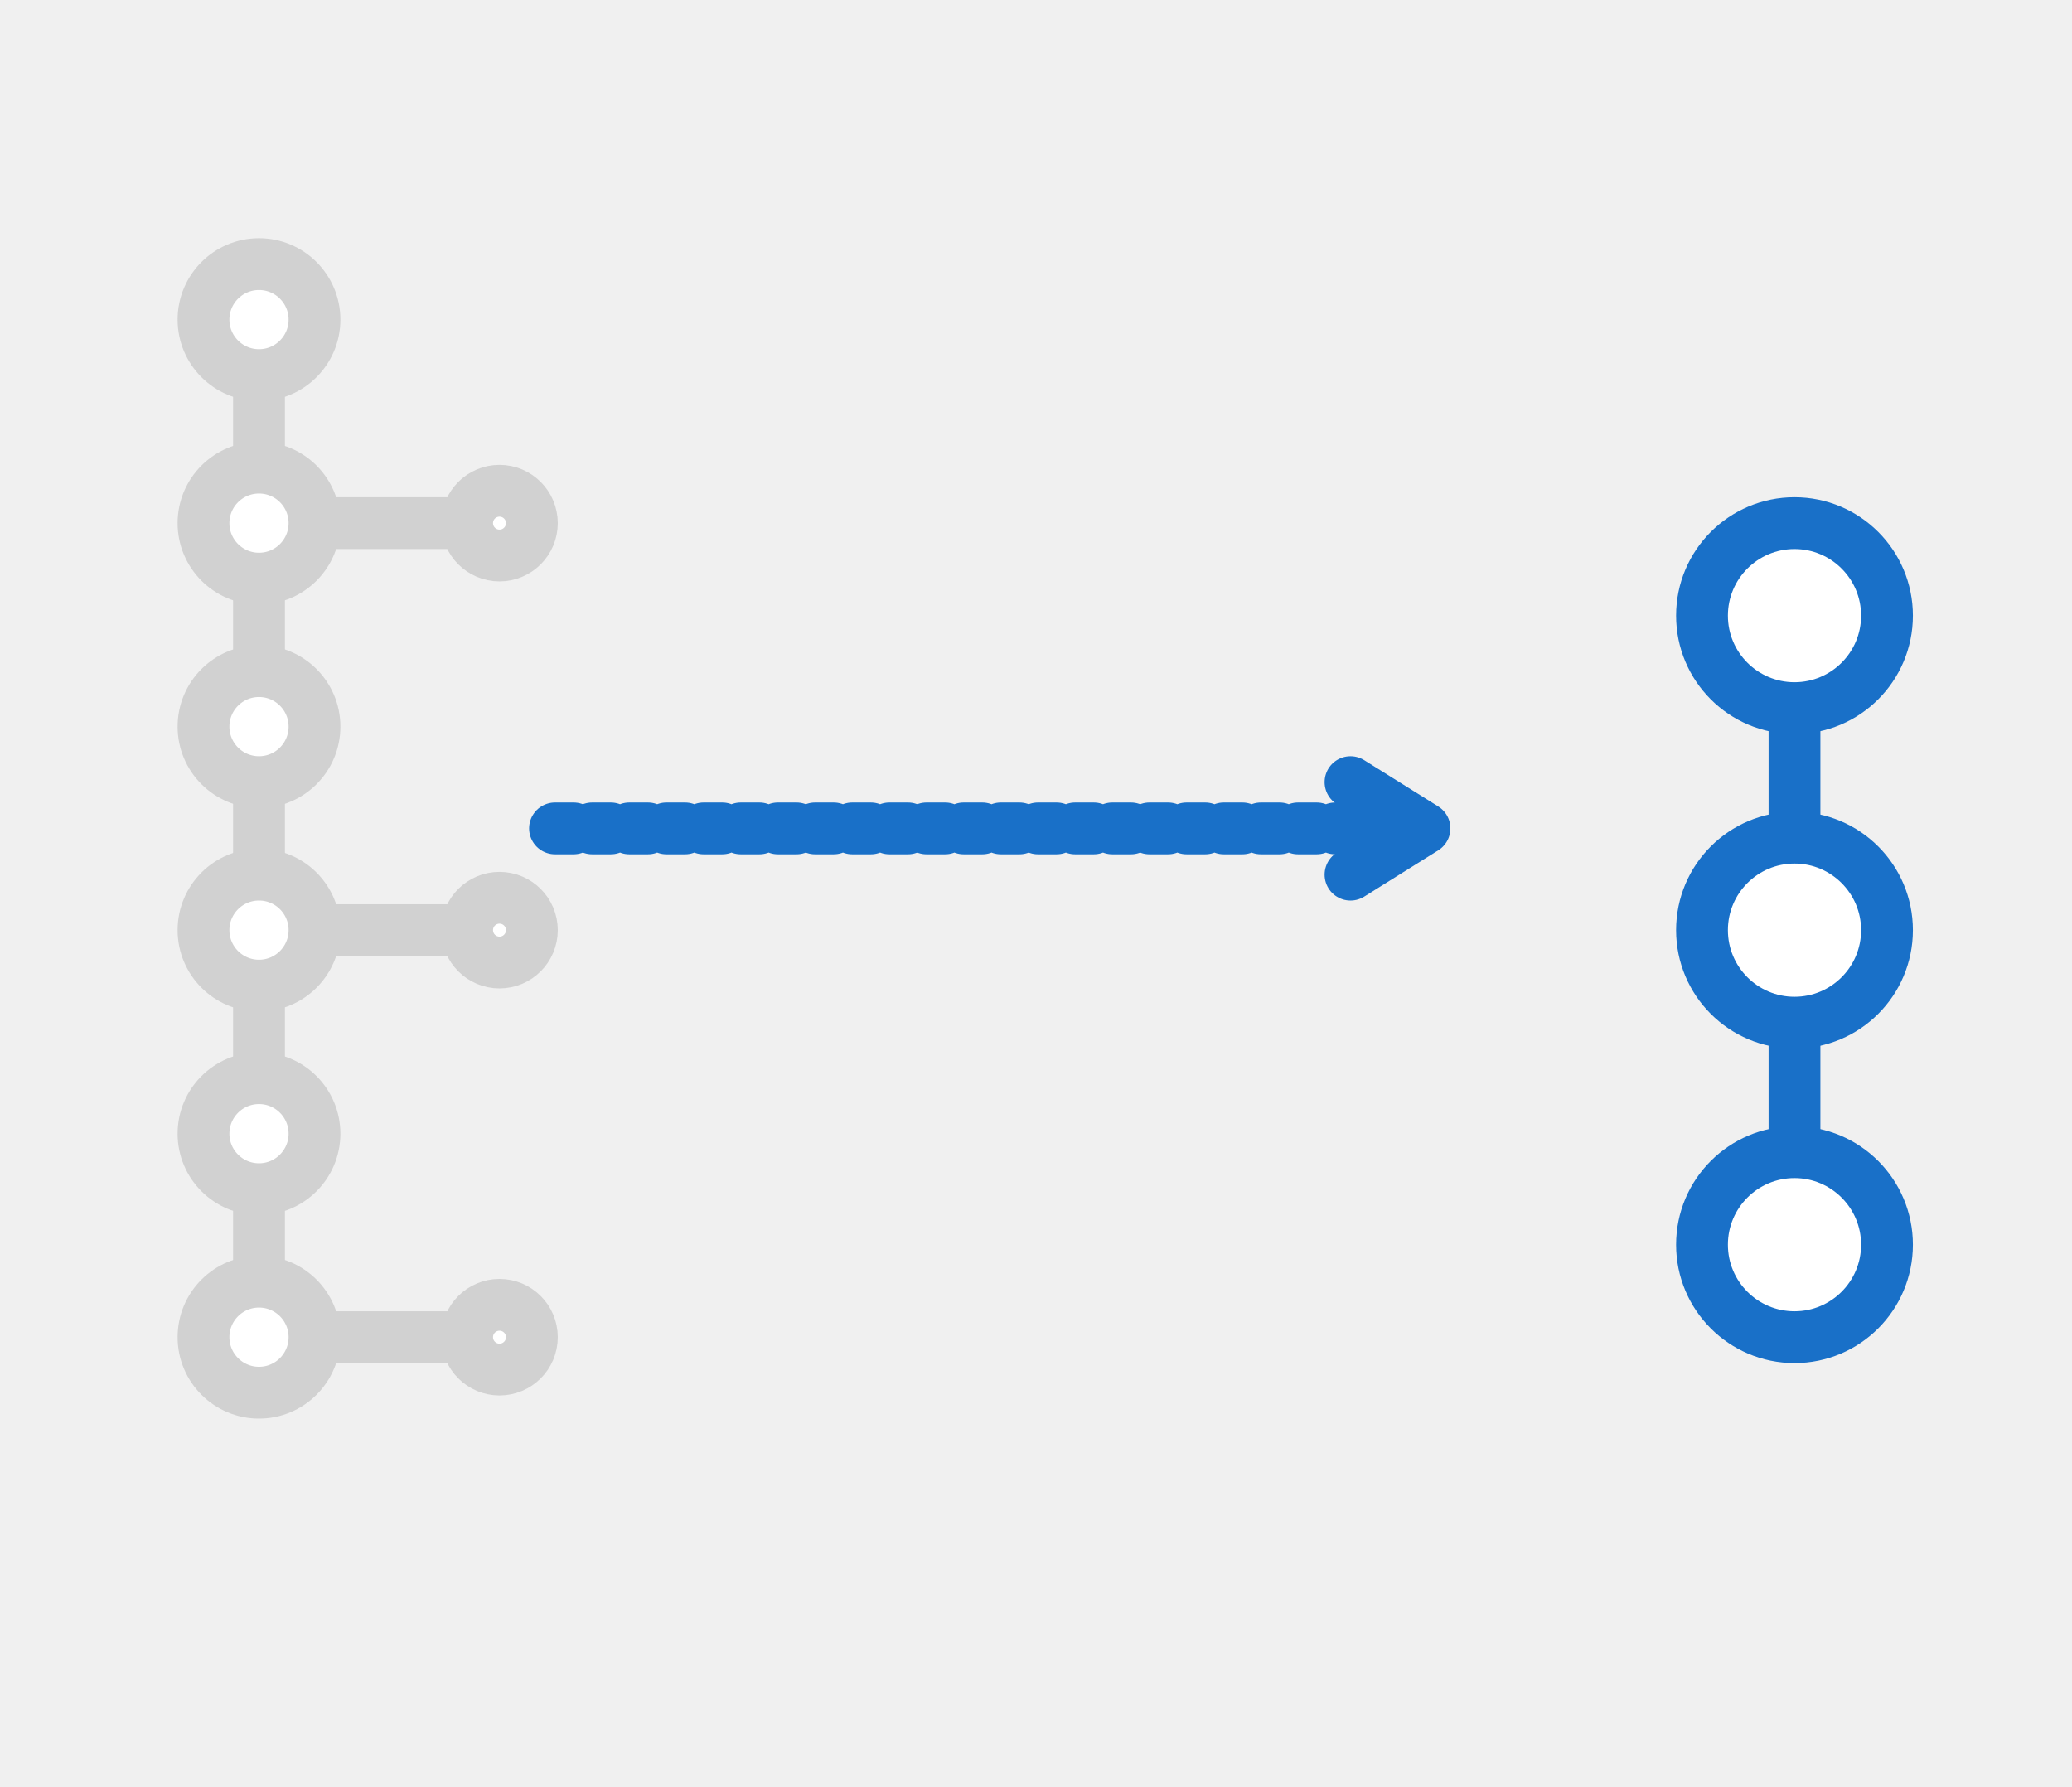
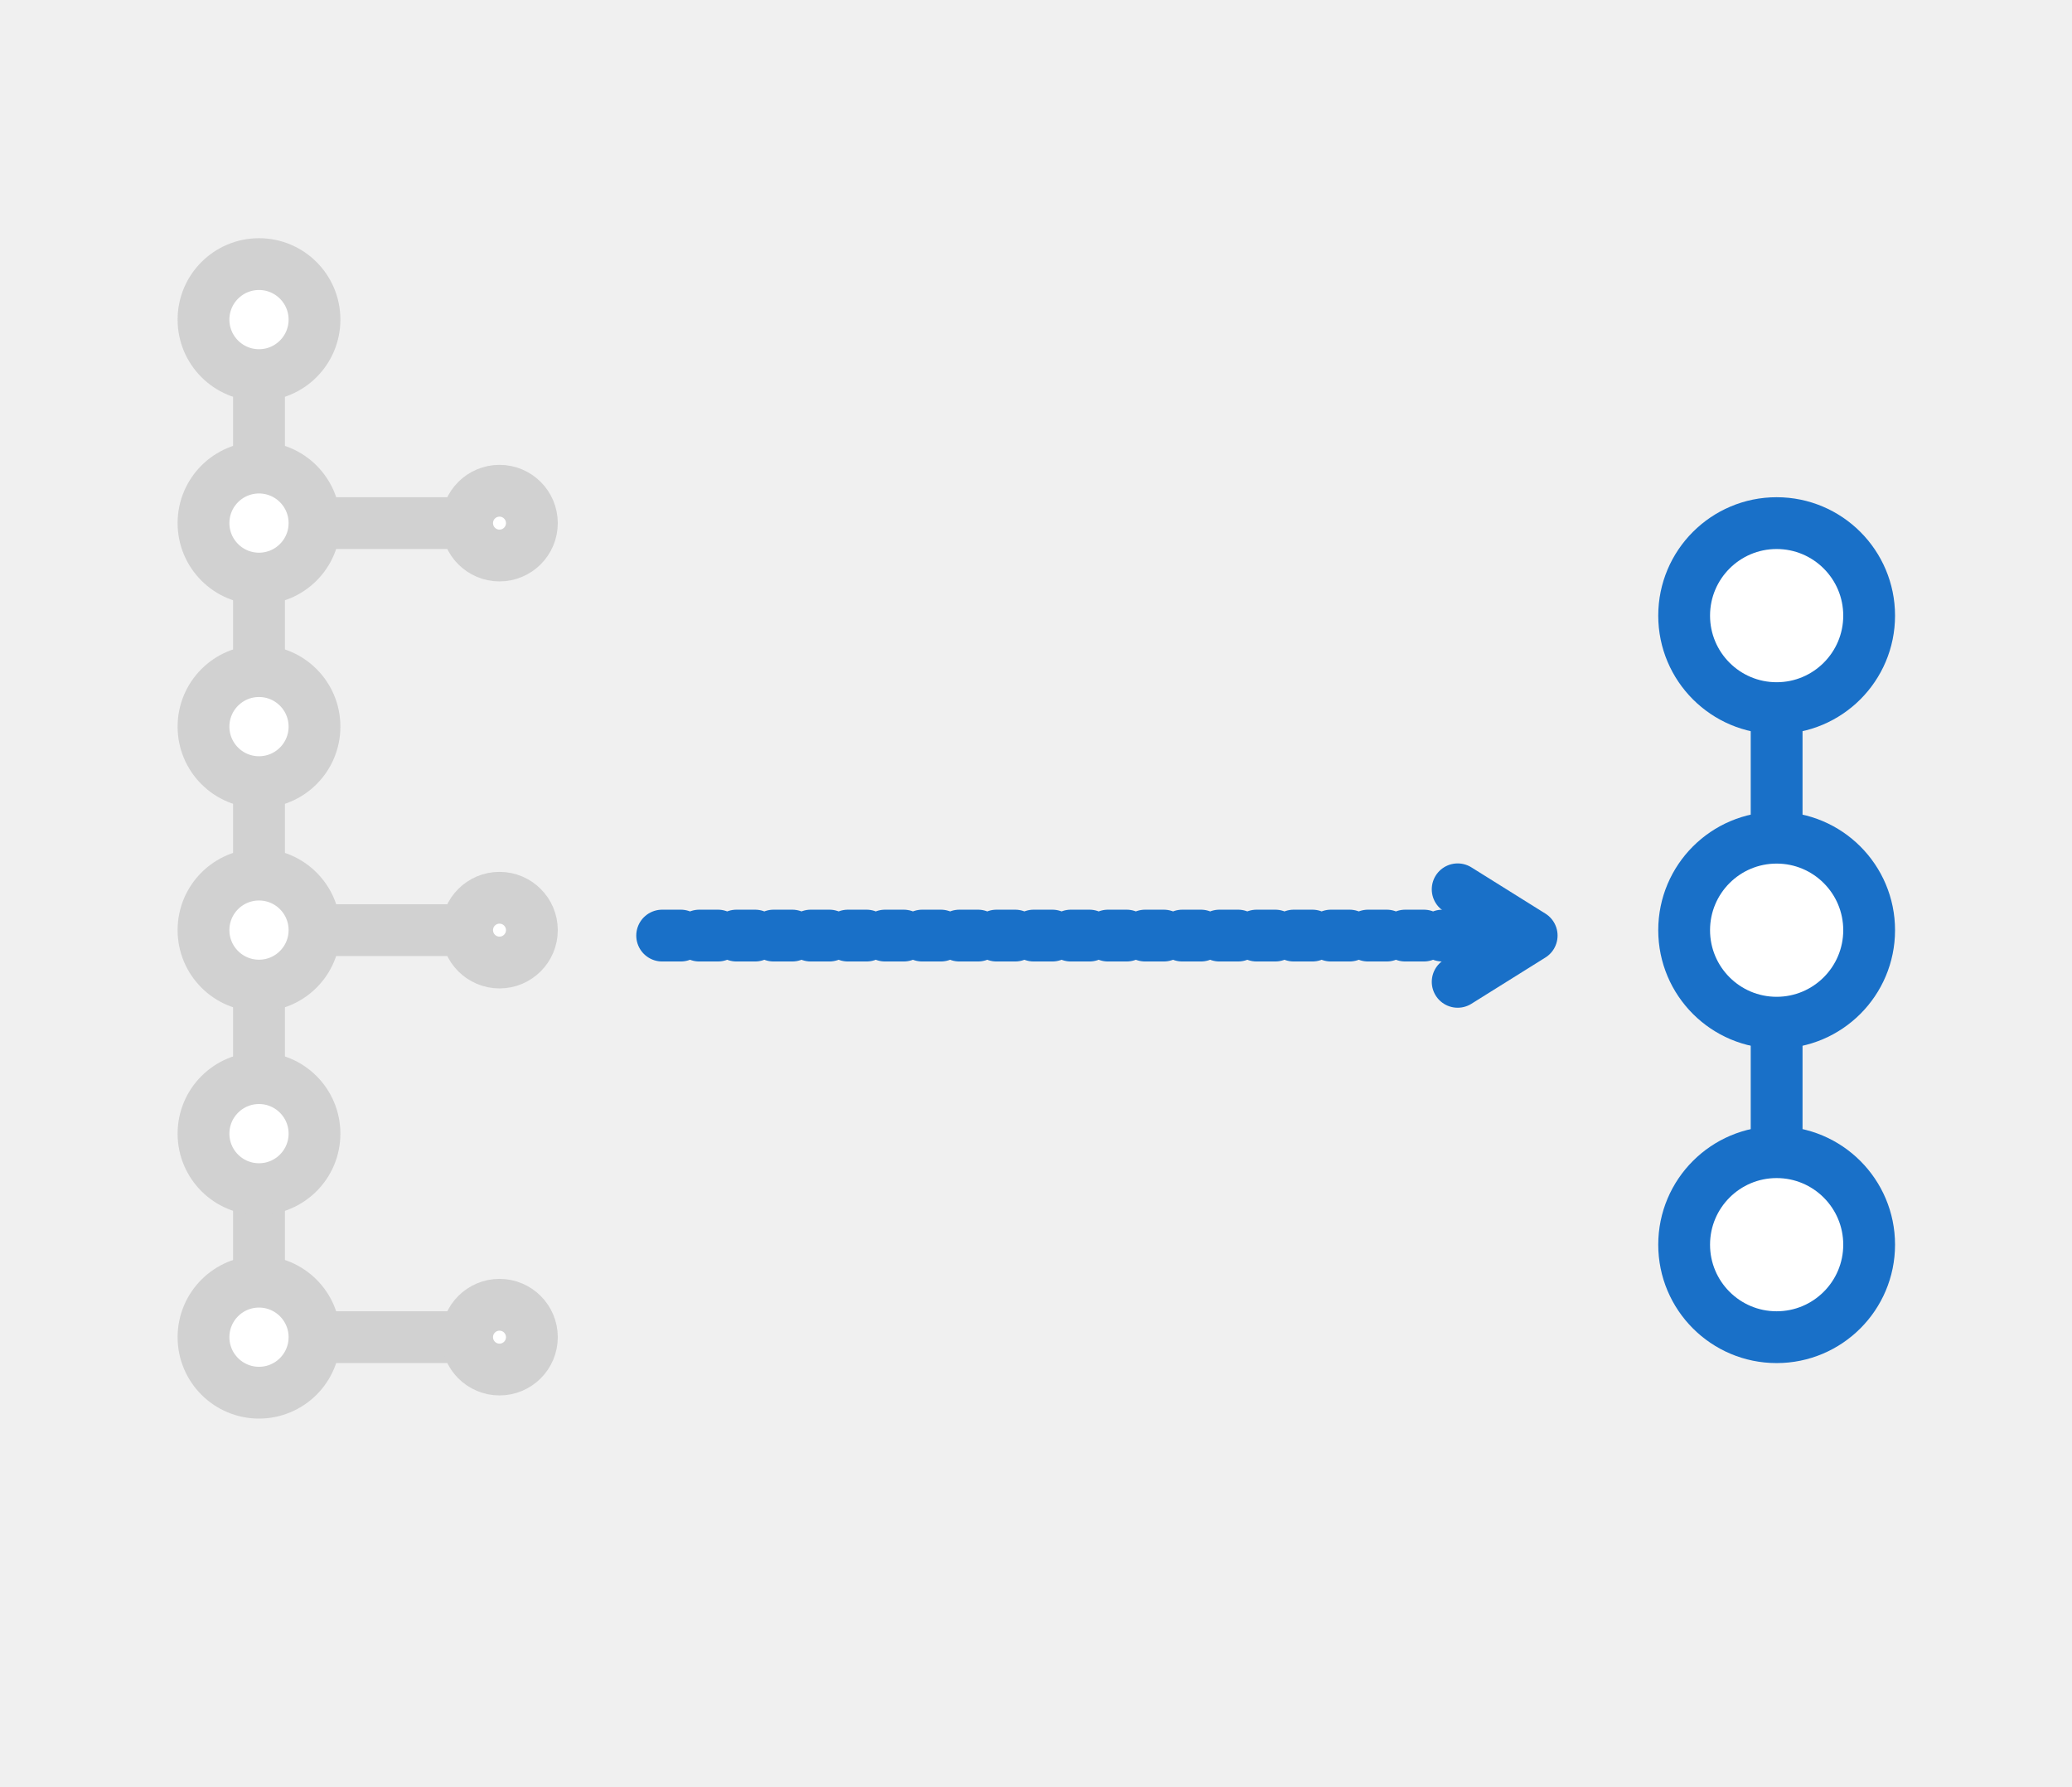
<svg xmlns="http://www.w3.org/2000/svg" width="116" height="100" viewBox="0 0 116 100" fill="none">
-   <g>
-     <path d="M14.5 21.518V25.66" stroke="#D1D1D1" stroke-width="2.9" />
-     <path d="M14.5 32.91V37.053" stroke="#D1D1D1" stroke-width="2.9" />
-     <path d="M14.5 44.303V48.446" stroke="#D1D1D1" stroke-width="2.9" />
-     <path d="M14.5 55.695V59.838" stroke="#D1D1D1" stroke-width="2.9" />
-     <path d="M14.5 67.088V71.231" stroke="#D1D1D1" stroke-width="2.9" />
-     <path d="M14.5 20.999C16.216 20.999 17.607 19.608 17.607 17.892C17.607 16.176 16.216 14.785 14.5 14.785C12.784 14.785 11.393 16.176 11.393 17.892C11.393 19.608 12.784 20.999 14.5 20.999Z" fill="white" stroke="#D1D1D1" stroke-width="2.9" />
-     <path d="M14.5 32.392C16.216 32.392 17.607 31.001 17.607 29.285C17.607 27.569 16.216 26.178 14.5 26.178C12.784 26.178 11.393 27.569 11.393 29.285C11.393 31.001 12.784 32.392 14.5 32.392Z" fill="white" stroke="#D1D1D1" stroke-width="2.9" />
-     <path d="M14.5 43.785C16.216 43.785 17.607 42.394 17.607 40.678C17.607 38.961 16.216 37.57 14.5 37.57C12.784 37.57 11.393 38.961 11.393 40.678C11.393 42.394 12.784 43.785 14.5 43.785Z" fill="white" stroke="#D1D1D1" stroke-width="2.9" />
-     <path d="M14.5 55.177C16.216 55.177 17.607 53.786 17.607 52.07C17.607 50.354 16.216 48.963 14.5 48.963C12.784 48.963 11.393 50.354 11.393 52.07C11.393 53.786 12.784 55.177 14.5 55.177Z" fill="white" stroke="#D1D1D1" stroke-width="2.9" />
-     <path d="M14.5 66.572C16.216 66.572 17.607 65.181 17.607 63.465C17.607 61.748 16.216 60.357 14.5 60.357C12.784 60.357 11.393 61.748 11.393 63.465C11.393 65.181 12.784 66.572 14.5 66.572Z" fill="white" stroke="#D1D1D1" stroke-width="2.9" />
-     <path d="M14.5 77.964C16.216 77.964 17.607 76.573 17.607 74.857C17.607 73.141 16.216 71.75 14.5 71.75C12.784 71.75 11.393 73.141 11.393 74.857C11.393 76.573 12.784 77.964 14.5 77.964Z" fill="white" stroke="#D1D1D1" stroke-width="2.9" />
-     <path d="M17.607 29.285H25.893" stroke="#D1D1D1" stroke-width="2.9" />
-     <path d="M27.964 31.098C28.965 31.098 29.777 30.286 29.777 29.285C29.777 28.284 28.965 27.473 27.964 27.473C26.963 27.473 26.152 28.284 26.152 29.285C26.152 30.286 26.963 31.098 27.964 31.098Z" fill="white" stroke="#D1D1D1" stroke-width="2.9" />
-     <path d="M17.607 52.07H25.893" stroke="#D1D1D1" stroke-width="2.9" />
-     <path d="M27.964 53.883C28.965 53.883 29.777 53.071 29.777 52.07C29.777 51.069 28.965 50.258 27.964 50.258C26.963 50.258 26.152 51.069 26.152 52.07C26.152 53.071 26.963 53.883 27.964 53.883Z" fill="white" stroke="#D1D1D1" stroke-width="2.9" />
-     <path d="M17.607 74.857H25.893" stroke="#D1D1D1" stroke-width="2.9" />
-     <path d="M27.964 76.67C28.965 76.67 29.777 75.858 29.777 74.857C29.777 73.856 28.965 73.045 27.964 73.045C26.963 73.045 26.152 73.856 26.152 74.857C26.152 75.858 26.963 76.67 27.964 76.67Z" fill="white" stroke="#D1D1D1" stroke-width="2.9" />
-   </g>
-   <path d="M31.072 46.375H78.714" stroke="#1970C8" stroke-width="2.9" stroke-linecap="round" stroke-dasharray="1.04 1.04" />
-   <path d="M75.607 43.785L79.75 46.374L75.607 48.964" stroke="#1970C8" stroke-width="2.9" stroke-linecap="round" stroke-linejoin="round" />
-   <path d="M100.464 40.678V45.856" stroke="#1970C8" stroke-width="2.9" />
-   <path d="M100.464 58.285V63.464" stroke="#1970C8" stroke-width="2.9" />
-   <path d="M100.464 39.642C103.324 39.642 105.643 37.324 105.643 34.464C105.643 31.604 103.324 29.285 100.464 29.285C97.604 29.285 95.286 31.604 95.286 34.464C95.286 37.324 97.604 39.642 100.464 39.642Z" fill="white" stroke="#1970C8" stroke-width="2.9" />
-   <path d="M100.464 57.25C103.324 57.25 105.643 54.931 105.643 52.071C105.643 49.211 103.324 46.893 100.464 46.893C97.604 46.893 95.286 49.211 95.286 52.071C95.286 54.931 97.604 57.25 100.464 57.25Z" fill="white" stroke="#1970C8" stroke-width="2.9" />
-   <path d="M100.464 74.857C103.324 74.857 105.643 72.539 105.643 69.679C105.643 66.819 103.324 64.5 100.464 64.5C97.604 64.5 95.286 66.819 95.286 69.679C95.286 72.539 97.604 74.857 100.464 74.857Z" fill="white" stroke="#1970C8" stroke-width="2.9" />
+   <path d="M14.5 21.516V25.658" stroke="#D1D1D1" stroke-width="2.9" />
+   <path d="M14.5 32.91V37.053" stroke="#D1D1D1" stroke-width="2.9" />
+   <path d="M14.5 44.301V48.444" stroke="#D1D1D1" stroke-width="2.9" />
+   <path d="M14.5 55.695V59.838" stroke="#D1D1D1" stroke-width="2.9" />
+   <path d="M14.5 67.086V71.229" stroke="#D1D1D1" stroke-width="2.9" />
+   <path d="M14.5 20.999C16.216 20.999 17.607 19.608 17.607 17.892C17.607 16.176 16.216 14.785 14.5 14.785C12.784 14.785 11.393 16.176 11.393 17.892C11.393 19.608 12.784 20.999 14.5 20.999Z" fill="white" stroke="#D1D1D1" stroke-width="2.9" />
+   <path d="M14.5 32.39C16.216 32.39 17.607 30.999 17.607 29.283C17.607 27.567 16.216 26.176 14.5 26.176C12.784 26.176 11.393 27.567 11.393 29.283C11.393 30.999 12.784 32.39 14.5 32.39Z" fill="white" stroke="#D1D1D1" stroke-width="2.9" />
+   <path d="M14.5 43.785C16.216 43.785 17.607 42.394 17.607 40.678C17.607 38.961 16.216 37.57 14.5 37.57C12.784 37.57 11.393 38.961 11.393 40.678C11.393 42.394 12.784 43.785 14.5 43.785Z" fill="white" stroke="#D1D1D1" stroke-width="2.9" />
+   <path d="M14.5 55.175C16.216 55.175 17.607 53.784 17.607 52.068C17.607 50.352 16.216 48.961 14.5 48.961C12.784 48.961 11.393 50.352 11.393 52.068C11.393 53.784 12.784 55.175 14.5 55.175Z" fill="white" stroke="#D1D1D1" stroke-width="2.9" />
+   <path d="M14.5 66.57C16.216 66.57 17.607 65.179 17.607 63.463C17.607 61.747 16.216 60.355 14.5 60.355C12.784 60.355 11.393 61.747 11.393 63.463C11.393 65.179 12.784 66.57 14.5 66.57Z" fill="white" stroke="#D1D1D1" stroke-width="2.9" />
+   <path d="M14.5 77.964C16.216 77.964 17.607 76.573 17.607 74.857C17.607 73.141 16.216 71.75 14.5 71.75C12.784 71.75 11.393 73.141 11.393 74.857C11.393 76.573 12.784 77.964 14.5 77.964Z" fill="white" stroke="#D1D1D1" stroke-width="2.9" />
+   <path d="M17.607 29.285H25.893" stroke="#D1D1D1" stroke-width="2.9" />
+   <path d="M27.964 31.098C28.965 31.098 29.777 30.286 29.777 29.285C29.777 28.284 28.965 27.473 27.964 27.473C26.963 27.473 26.152 28.284 26.152 29.285C26.152 30.286 26.963 31.098 27.964 31.098Z" fill="white" stroke="#D1D1D1" stroke-width="2.9" />
+   <path d="M17.607 52.07H25.893" stroke="#D1D1D1" stroke-width="2.9" />
+   <path d="M27.964 53.883C28.965 53.883 29.777 53.071 29.777 52.07C29.777 51.069 28.965 50.258 27.964 50.258C26.963 50.258 26.152 51.069 26.152 52.07C26.152 53.071 26.963 53.883 27.964 53.883Z" fill="white" stroke="#D1D1D1" stroke-width="2.9" />
+   <path d="M17.607 74.856H25.893" stroke="#D1D1D1" stroke-width="2.9" />
+   <path d="M27.964 76.668C28.965 76.668 29.777 75.856 29.777 74.856C29.777 73.855 28.965 73.043 27.964 73.043C26.963 73.043 26.152 73.855 26.152 74.856C26.152 75.856 26.963 76.668 27.964 76.668Z" fill="white" stroke="#D1D1D1" stroke-width="2.9" />
+   <path d="M37.071 52.375H84.714" stroke="#1970C8" stroke-width="2.9" stroke-linecap="round" stroke-dasharray="1.04 1.04" />
+   <path d="M81.607 49.785L85.75 52.374L81.607 54.964" stroke="#1970C8" stroke-width="2.9" stroke-linecap="round" stroke-linejoin="round" />
+   <path d="M99.464 40.676V45.854" stroke="#1970C8" stroke-width="2.9" />
+   <path d="M99.464 58.285V63.464" stroke="#1970C8" stroke-width="2.9" />
+   <path d="M99.464 39.642C102.324 39.642 104.643 37.324 104.643 34.464C104.643 31.604 102.324 29.285 99.464 29.285C96.604 29.285 94.286 31.604 94.286 34.464C94.286 37.324 96.604 39.642 99.464 39.642Z" fill="white" stroke="#1970C8" stroke-width="2.9" />
+   <path d="M99.464 57.252C102.324 57.252 104.643 54.933 104.643 52.073C104.643 49.213 102.324 46.895 99.464 46.895C96.604 46.895 94.286 49.213 94.286 52.073C94.286 54.933 96.604 57.252 99.464 57.252Z" fill="white" stroke="#1970C8" stroke-width="2.9" />
+   <path d="M99.464 74.857C102.324 74.857 104.643 72.539 104.643 69.679C104.643 66.819 102.324 64.5 99.464 64.5C96.604 64.5 94.286 66.819 94.286 69.679C94.286 72.539 96.604 74.857 99.464 74.857Z" fill="white" stroke="#1970C8" stroke-width="2.9" />
</svg>
